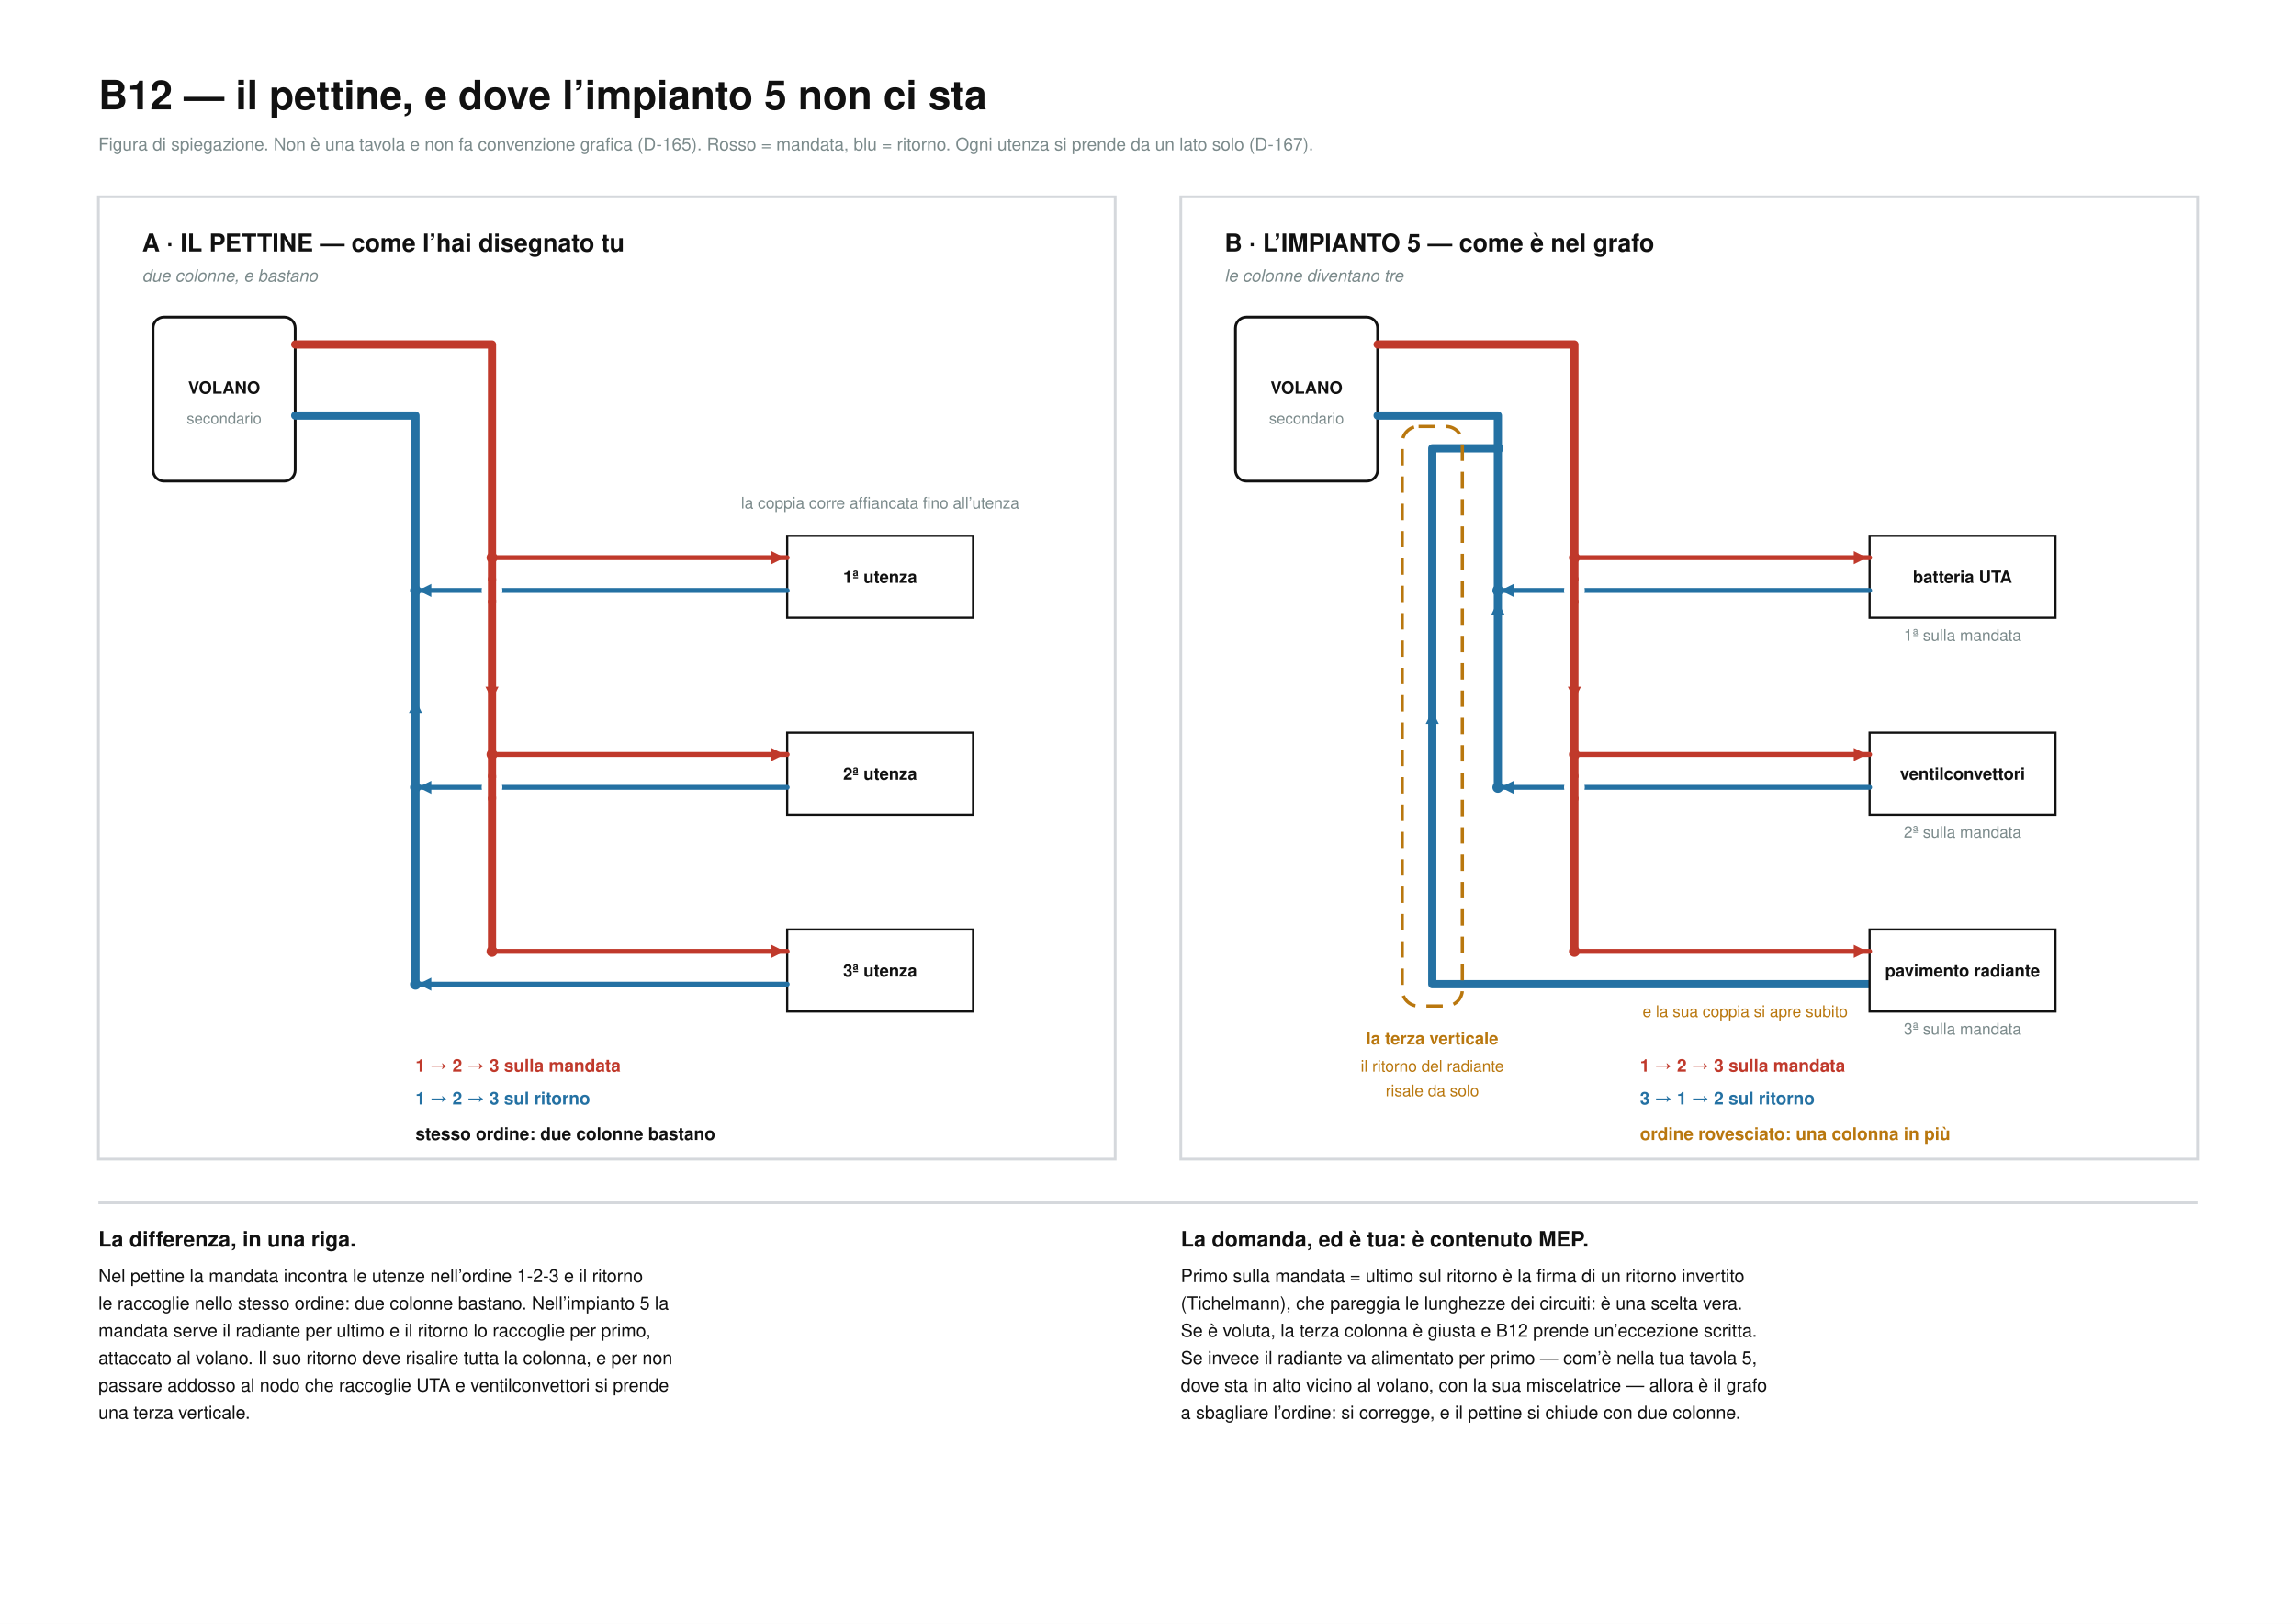
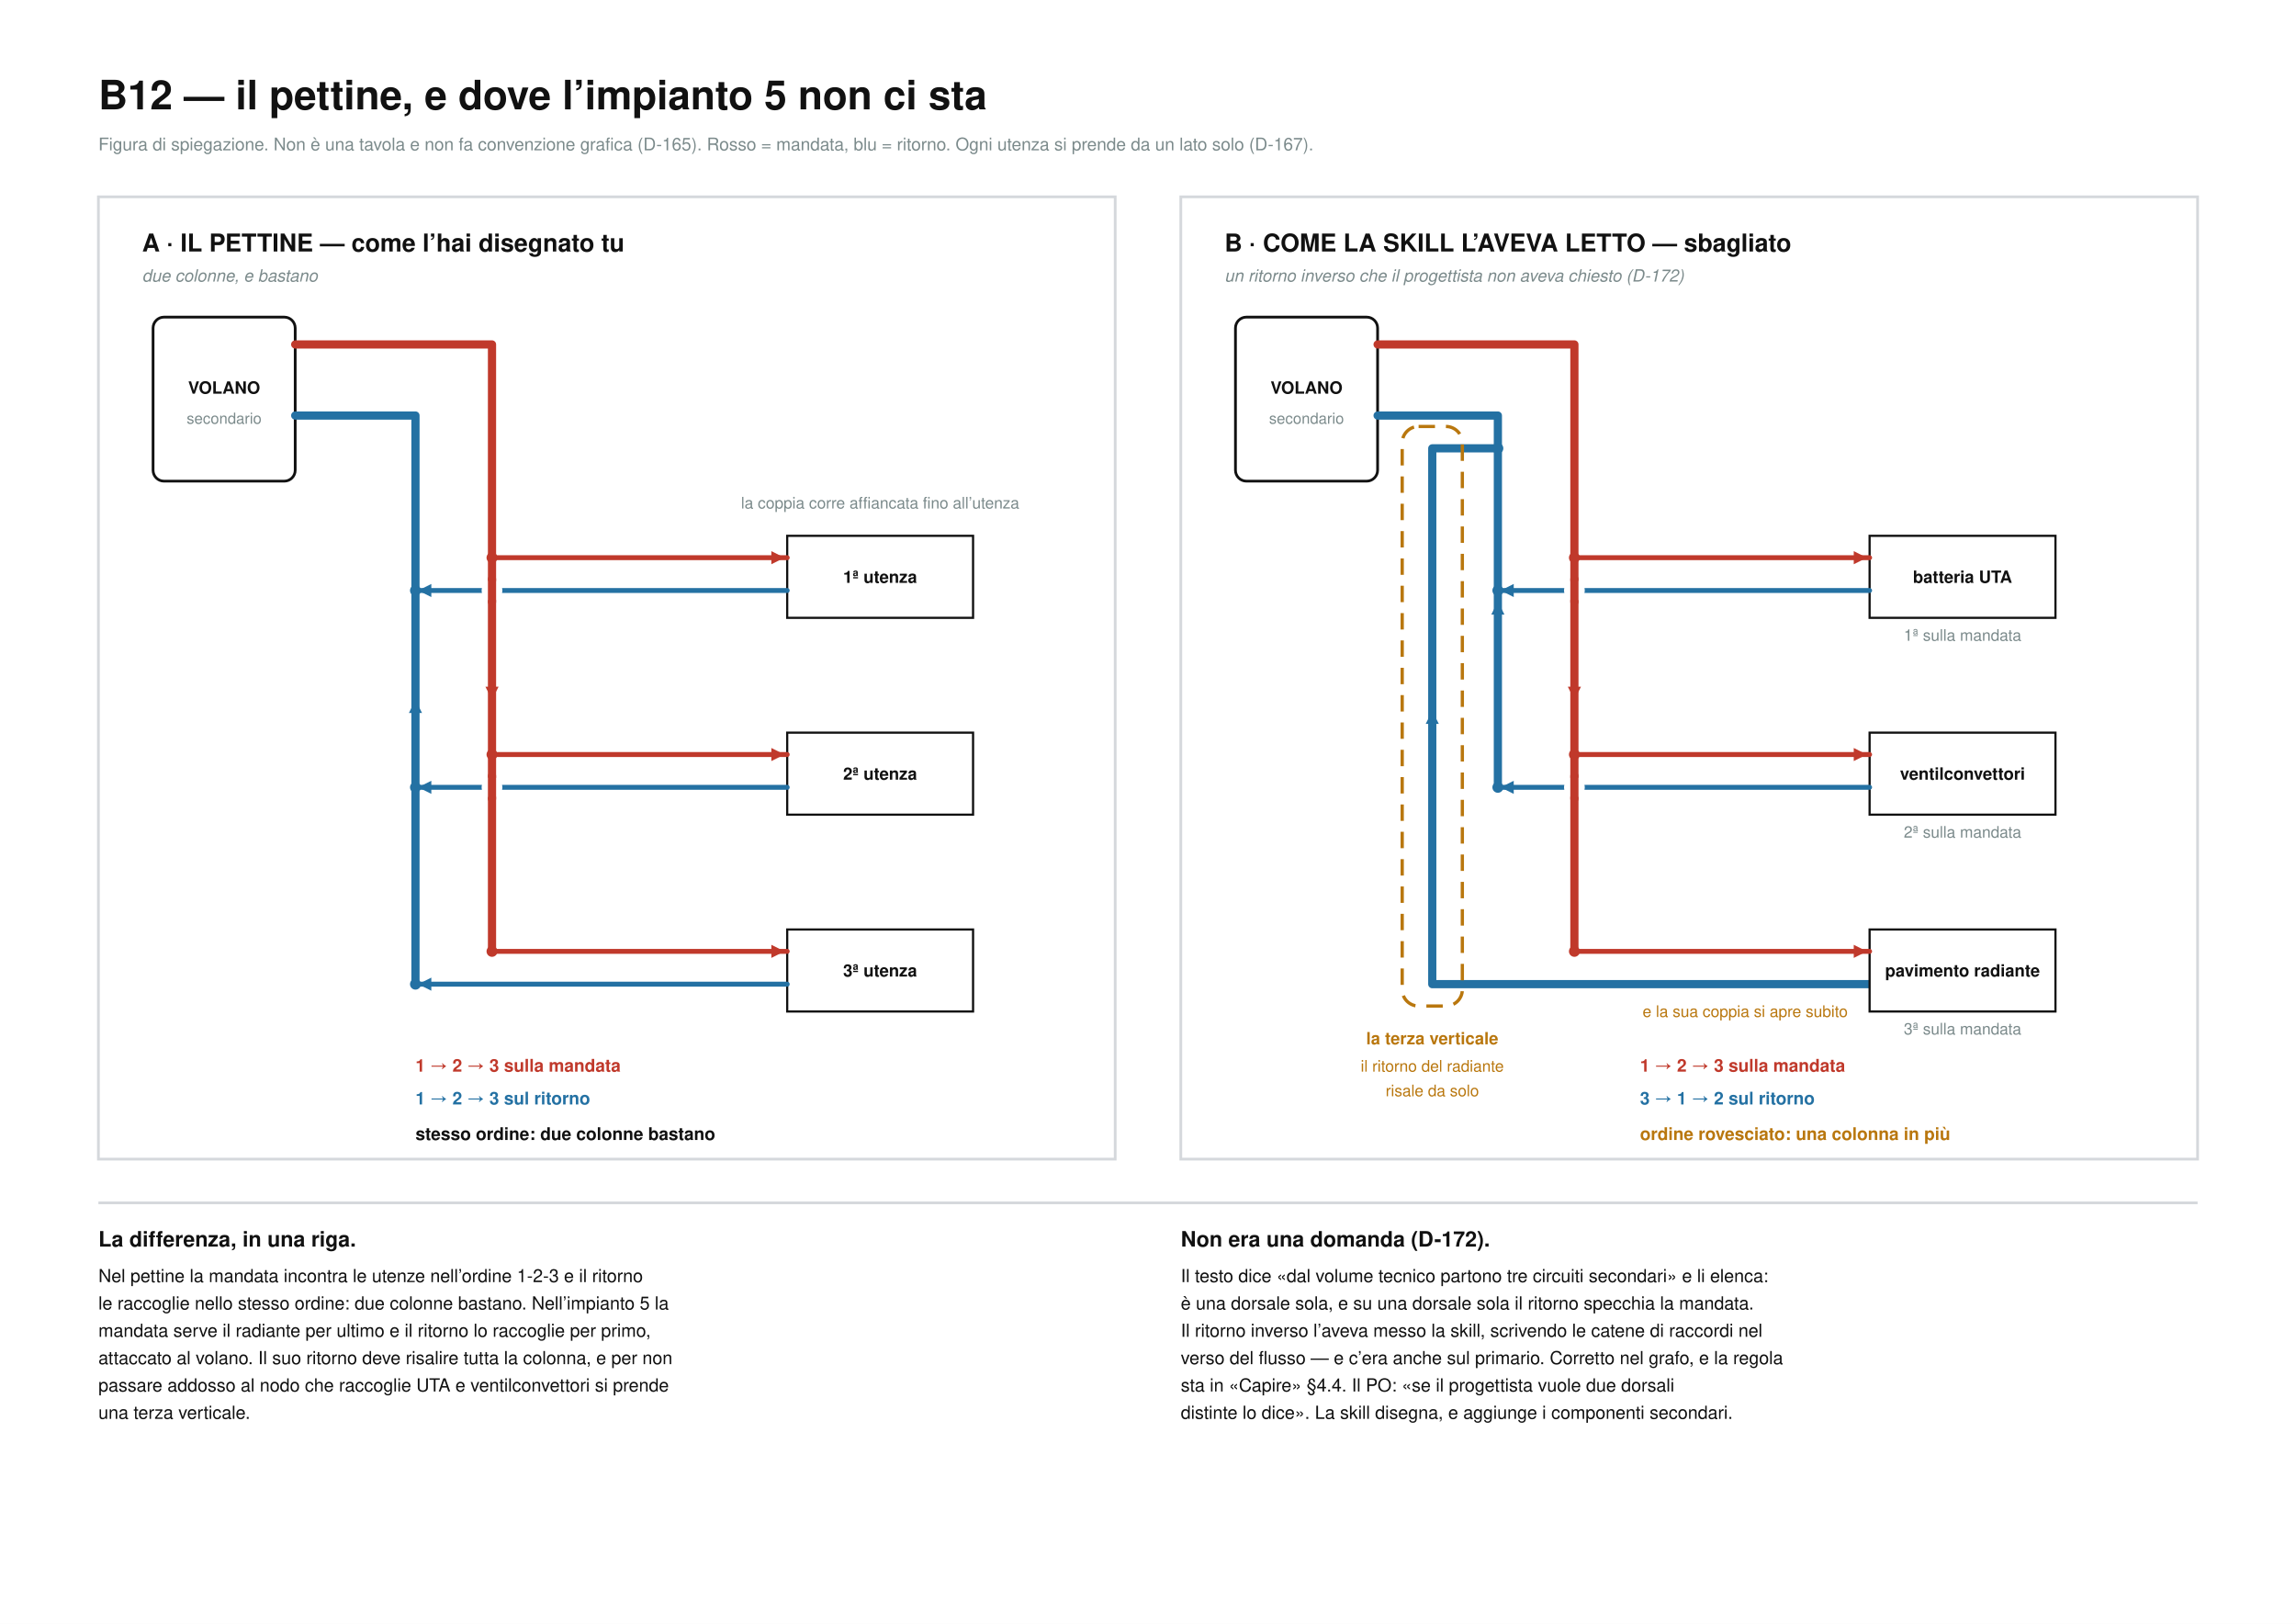
<svg xmlns="http://www.w3.org/2000/svg" width="420mm" height="297mm" viewBox="0 0 420 297">
  <rect width="420" height="297" fill="#ffffff" />
  <text x="18" y="20" font-family="Helvetica,Arial,sans-serif" font-size="7.4" fill="#111111" font-weight="bold" font-style="normal" text-anchor="start">B12 — il pettine, e dove l’impianto 5 non ci sta</text>
  <text x="18" y="27.5" font-family="Helvetica,Arial,sans-serif" font-size="3.2" fill="#7b8a8b" font-weight="normal" font-style="normal" text-anchor="start">Figura di spiegazione. Non è una tavola e non fa convenzione grafica (D-165). Rosso = mandata, blu = ritorno. Ogni utenza si prende da un lato solo (D-167).</text>
  <rect x="18" y="36" width="186" height="176" fill="none" stroke="#d5d8dc" stroke-width="0.5" />
  <rect x="216" y="36" width="186" height="176" fill="none" stroke="#d5d8dc" stroke-width="0.5" />
  <text x="26" y="46" font-family="Helvetica,Arial,sans-serif" font-size="4.5" fill="#111111" font-weight="bold" font-style="normal" text-anchor="start">A · IL PETTINE — come l’hai disegnato tu</text>
  <text x="26" y="51.5" font-family="Helvetica,Arial,sans-serif" font-size="3.1" fill="#7b8a8b" font-weight="normal" font-style="italic" text-anchor="start">due colonne, e bastano</text>
-   <text x="224" y="46" font-family="Helvetica,Arial,sans-serif" font-size="4.5" fill="#111111" font-weight="bold" font-style="normal" text-anchor="start">B · L’IMPIANTO 5 — come è nel grafo</text>
-   <text x="224" y="51.5" font-family="Helvetica,Arial,sans-serif" font-size="3.1" fill="#7b8a8b" font-weight="normal" font-style="italic" text-anchor="start">le colonne diventano tre</text>
+   <text x="224" y="46" font-family="Helvetica,Arial,sans-serif" font-size="4.5" fill="#111111" font-weight="bold" font-style="normal" text-anchor="start">B · COME LA SKILL L’AVEVA LETTO — sbagliato</text>
+   <text x="224" y="51.5" font-family="Helvetica,Arial,sans-serif" font-size="3.1" fill="#7b8a8b" font-weight="normal" font-style="italic" text-anchor="start">un ritorno inverso che il progettista non aveva chiesto (D-172)</text>
  <rect x="28" y="58" width="26" height="30" rx="2" fill="#ffffff" stroke="#111111" stroke-width="0.5" />
  <text x="41" y="72" font-family="Helvetica,Arial,sans-serif" font-size="3.1" fill="#111111" font-weight="bold" font-style="normal" text-anchor="middle">VOLANO</text>
  <text x="41" y="77.5" font-family="Helvetica,Arial,sans-serif" font-size="2.8" fill="#7b8a8b" font-weight="normal" font-style="normal" text-anchor="middle">secondario</text>
  <path d="M54 63 L90 63 L90 174" fill="none" stroke="#c0392b" stroke-width="1.5" stroke-linecap="round" stroke-linejoin="round" />
  <polygon points="90,128 88.8,125.6 91.2,125.6" fill="#c0392b" />
  <path d="M76 180 L76 76 L54 76" fill="none" stroke="#2471a3" stroke-width="1.5" stroke-linecap="round" stroke-linejoin="round" />
  <polygon points="76,128 74.8,130.4 77.2,130.4" fill="#2471a3" />
  <rect x="144" y="98" width="34" height="15" fill="#ffffff" stroke="#111111" stroke-width="0.4" />
  <text x="161" y="106.6" font-family="Helvetica,Arial,sans-serif" font-size="3.1" fill="#111111" font-weight="bold" font-style="normal" text-anchor="middle">1ª utenza</text>
  <path d="M90 102 L144 102" fill="none" stroke="#c0392b" stroke-width="0.9" stroke-linecap="round" stroke-linejoin="round" />
  <polygon points="143.5,102 141.1,100.8 141.1,103.2" fill="#c0392b" />
  <circle cx="90" cy="102" r="1.0" fill="#c0392b" />
  <path d="M144 108 L76 108" fill="none" stroke="#2471a3" stroke-width="0.9" stroke-linecap="round" stroke-linejoin="round" />
  <polygon points="76.5,108 78.9,106.8 78.9,109.2" fill="#2471a3" />
  <circle cx="76" cy="108" r="1.0" fill="#2471a3" />
  <circle cx="90" cy="108" r="1.9" fill="#ffffff" stroke="none" />
  <path d="M90 105.9 L90 110.1" fill="none" stroke="#c0392b" stroke-width="1.5" stroke-linecap="round" stroke-linejoin="round" />
  <rect x="144" y="134" width="34" height="15" fill="#ffffff" stroke="#111111" stroke-width="0.4" />
  <text x="161" y="142.6" font-family="Helvetica,Arial,sans-serif" font-size="3.1" fill="#111111" font-weight="bold" font-style="normal" text-anchor="middle">2ª utenza</text>
  <path d="M90 138 L144 138" fill="none" stroke="#c0392b" stroke-width="0.9" stroke-linecap="round" stroke-linejoin="round" />
  <polygon points="143.5,138 141.1,136.8 141.1,139.2" fill="#c0392b" />
  <circle cx="90" cy="138" r="1.0" fill="#c0392b" />
  <path d="M144 144 L76 144" fill="none" stroke="#2471a3" stroke-width="0.9" stroke-linecap="round" stroke-linejoin="round" />
  <polygon points="76.5,144 78.9,142.8 78.9,145.2" fill="#2471a3" />
  <circle cx="76" cy="144" r="1.0" fill="#2471a3" />
  <circle cx="90" cy="144" r="1.9" fill="#ffffff" stroke="none" />
  <path d="M90 141.9 L90 146.1" fill="none" stroke="#c0392b" stroke-width="1.5" stroke-linecap="round" stroke-linejoin="round" />
  <rect x="144" y="170" width="34" height="15" fill="#ffffff" stroke="#111111" stroke-width="0.4" />
  <text x="161" y="178.6" font-family="Helvetica,Arial,sans-serif" font-size="3.1" fill="#111111" font-weight="bold" font-style="normal" text-anchor="middle">3ª utenza</text>
  <path d="M90 174 L144 174" fill="none" stroke="#c0392b" stroke-width="0.9" stroke-linecap="round" stroke-linejoin="round" />
  <polygon points="143.5,174 141.1,172.8 141.1,175.2" fill="#c0392b" />
  <circle cx="90" cy="174" r="1.0" fill="#c0392b" />
  <path d="M144 180 L76 180" fill="none" stroke="#2471a3" stroke-width="0.9" stroke-linecap="round" stroke-linejoin="round" />
  <polygon points="76.5,180 78.9,178.8 78.9,181.2" fill="#2471a3" />
  <circle cx="76" cy="180" r="1.0" fill="#2471a3" />
  <text x="161" y="93" font-family="Helvetica,Arial,sans-serif" font-size="2.9" fill="#7b8a8b" font-weight="normal" font-style="normal" text-anchor="middle">la coppia corre affiancata fino all’utenza</text>
  <text x="76" y="196" font-family="Helvetica,Arial,sans-serif" font-size="3.2" fill="#c0392b" font-weight="bold" font-style="normal" text-anchor="start">1 → 2 → 3 sulla mandata</text>
  <text x="76" y="202" font-family="Helvetica,Arial,sans-serif" font-size="3.2" fill="#2471a3" font-weight="bold" font-style="normal" text-anchor="start">1 → 2 → 3 sul ritorno</text>
  <text x="76" y="208.5" font-family="Helvetica,Arial,sans-serif" font-size="3.2" fill="#111111" font-weight="bold" font-style="normal" text-anchor="start">stesso ordine: due colonne bastano</text>
  <rect x="226" y="58" width="26" height="30" rx="2" fill="#ffffff" stroke="#111111" stroke-width="0.5" />
  <text x="239" y="72" font-family="Helvetica,Arial,sans-serif" font-size="3.1" fill="#111111" font-weight="bold" font-style="normal" text-anchor="middle">VOLANO</text>
  <text x="239" y="77.5" font-family="Helvetica,Arial,sans-serif" font-size="2.8" fill="#7b8a8b" font-weight="normal" font-style="normal" text-anchor="middle">secondario</text>
  <path d="M252 63 L288 63 L288 174" fill="none" stroke="#c0392b" stroke-width="1.5" stroke-linecap="round" stroke-linejoin="round" />
  <polygon points="288,128 286.8,125.6 289.2,125.6" fill="#c0392b" />
  <path d="M274 144 L274 76 L252 76" fill="none" stroke="#2471a3" stroke-width="1.5" stroke-linecap="round" stroke-linejoin="round" />
  <polygon points="274,110 272.8,112.4 275.2,112.4" fill="#2471a3" />
  <path d="M342 180 L262 180 L262 82 L274 82" fill="none" stroke="#2471a3" stroke-width="1.5" stroke-linecap="round" stroke-linejoin="round" />
  <polygon points="262,130 260.8,132.4 263.2,132.4" fill="#2471a3" />
  <circle cx="274" cy="82" r="1.0" fill="#2471a3" />
  <rect x="342" y="98" width="34" height="15" fill="#ffffff" stroke="#111111" stroke-width="0.4" />
  <text x="359" y="106.6" font-family="Helvetica,Arial,sans-serif" font-size="3.1" fill="#111111" font-weight="bold" font-style="normal" text-anchor="middle">batteria UTA</text>
  <text x="359" y="117.2" font-family="Helvetica,Arial,sans-serif" font-size="2.9" fill="#7b8a8b" font-weight="normal" font-style="normal" text-anchor="middle">1ª sulla mandata</text>
  <path d="M288 102 L342 102" fill="none" stroke="#c0392b" stroke-width="0.9" stroke-linecap="round" stroke-linejoin="round" />
  <polygon points="341.5,102 339.1,100.8 339.1,103.2" fill="#c0392b" />
  <circle cx="288" cy="102" r="1.0" fill="#c0392b" />
  <path d="M342 108 L274 108" fill="none" stroke="#2471a3" stroke-width="0.9" stroke-linecap="round" stroke-linejoin="round" />
  <polygon points="274.5,108 276.9,106.8 276.9,109.2" fill="#2471a3" />
  <circle cx="274" cy="108" r="1.0" fill="#2471a3" />
  <circle cx="288" cy="108" r="1.9" fill="#ffffff" stroke="none" />
  <path d="M288 105.9 L288 110.1" fill="none" stroke="#c0392b" stroke-width="1.5" stroke-linecap="round" stroke-linejoin="round" />
  <rect x="342" y="134" width="34" height="15" fill="#ffffff" stroke="#111111" stroke-width="0.4" />
  <text x="359" y="142.6" font-family="Helvetica,Arial,sans-serif" font-size="3.1" fill="#111111" font-weight="bold" font-style="normal" text-anchor="middle">ventilconvettori</text>
  <text x="359" y="153.2" font-family="Helvetica,Arial,sans-serif" font-size="2.9" fill="#7b8a8b" font-weight="normal" font-style="normal" text-anchor="middle">2ª sulla mandata</text>
  <path d="M288 138 L342 138" fill="none" stroke="#c0392b" stroke-width="0.9" stroke-linecap="round" stroke-linejoin="round" />
  <polygon points="341.5,138 339.1,136.8 339.1,139.2" fill="#c0392b" />
  <circle cx="288" cy="138" r="1.0" fill="#c0392b" />
  <path d="M342 144 L274 144" fill="none" stroke="#2471a3" stroke-width="0.9" stroke-linecap="round" stroke-linejoin="round" />
  <polygon points="274.5,144 276.9,142.8 276.9,145.2" fill="#2471a3" />
  <circle cx="274" cy="144" r="1.0" fill="#2471a3" />
  <circle cx="288" cy="144" r="1.9" fill="#ffffff" stroke="none" />
  <path d="M288 141.9 L288 146.1" fill="none" stroke="#c0392b" stroke-width="1.5" stroke-linecap="round" stroke-linejoin="round" />
  <rect x="342" y="170" width="34" height="15" fill="#ffffff" stroke="#111111" stroke-width="0.4" />
  <text x="359" y="178.6" font-family="Helvetica,Arial,sans-serif" font-size="3.1" fill="#111111" font-weight="bold" font-style="normal" text-anchor="middle">pavimento radiante</text>
  <text x="359" y="189.2" font-family="Helvetica,Arial,sans-serif" font-size="2.9" fill="#7b8a8b" font-weight="normal" font-style="normal" text-anchor="middle">3ª sulla mandata</text>
  <path d="M288 174 L342 174" fill="none" stroke="#c0392b" stroke-width="0.9" stroke-linecap="round" stroke-linejoin="round" />
  <polygon points="341.5,174 339.1,172.8 339.1,175.2" fill="#c0392b" />
  <circle cx="288" cy="174" r="1.0" fill="#c0392b" />
  <rect x="256.5" y="78" width="11" height="106" fill="none" stroke="#b9770e" stroke-width="0.6" stroke-dasharray="3 2" rx="3" />
  <text x="262" y="191" font-family="Helvetica,Arial,sans-serif" font-size="3.1" fill="#b9770e" font-weight="bold" font-style="normal" text-anchor="middle">la terza verticale</text>
  <text x="262" y="196" font-family="Helvetica,Arial,sans-serif" font-size="2.9" fill="#b9770e" font-weight="normal" font-style="normal" text-anchor="middle">il ritorno del radiante</text>
  <text x="262" y="200.5" font-family="Helvetica,Arial,sans-serif" font-size="2.9" fill="#b9770e" font-weight="normal" font-style="normal" text-anchor="middle">risale da solo</text>
  <text x="338" y="186" font-family="Helvetica,Arial,sans-serif" font-size="2.9" fill="#b9770e" font-weight="normal" font-style="normal" text-anchor="end">e la sua coppia si apre subito</text>
  <text x="300" y="196" font-family="Helvetica,Arial,sans-serif" font-size="3.2" fill="#c0392b" font-weight="bold" font-style="normal" text-anchor="start">1 → 2 → 3 sulla mandata</text>
  <text x="300" y="202" font-family="Helvetica,Arial,sans-serif" font-size="3.2" fill="#2471a3" font-weight="bold" font-style="normal" text-anchor="start">3 → 1 → 2 sul ritorno</text>
  <text x="300" y="208.5" font-family="Helvetica,Arial,sans-serif" font-size="3.2" fill="#b9770e" font-weight="bold" font-style="normal" text-anchor="start">ordine rovesciato: una colonna in più</text>
  <line x1="18" y1="220" x2="402" y2="220" stroke="#d5d8dc" stroke-width="0.5" />
  <text x="18" y="228" font-family="Helvetica,Arial,sans-serif" font-size="3.9" fill="#111111" font-weight="bold" font-style="normal" text-anchor="start">La differenza, in una riga.</text>
  <text x="18" y="234.5" font-family="Helvetica,Arial,sans-serif" font-size="3.3" fill="#111111" font-weight="normal" font-style="normal" text-anchor="start">Nel pettine la mandata incontra le utenze nell’ordine 1-2-3 e il ritorno</text>
  <text x="18" y="239.5" font-family="Helvetica,Arial,sans-serif" font-size="3.3" fill="#111111" font-weight="normal" font-style="normal" text-anchor="start">le raccoglie nello stesso ordine: due colonne bastano. Nell’impianto 5 la</text>
  <text x="18" y="244.5" font-family="Helvetica,Arial,sans-serif" font-size="3.3" fill="#111111" font-weight="normal" font-style="normal" text-anchor="start">mandata serve il radiante per ultimo e il ritorno lo raccoglie per primo,</text>
  <text x="18" y="249.5" font-family="Helvetica,Arial,sans-serif" font-size="3.3" fill="#111111" font-weight="normal" font-style="normal" text-anchor="start">attaccato al volano. Il suo ritorno deve risalire tutta la colonna, e per non</text>
  <text x="18" y="254.5" font-family="Helvetica,Arial,sans-serif" font-size="3.3" fill="#111111" font-weight="normal" font-style="normal" text-anchor="start">passare addosso al nodo che raccoglie UTA e ventilconvettori si prende</text>
  <text x="18" y="259.5" font-family="Helvetica,Arial,sans-serif" font-size="3.3" fill="#111111" font-weight="normal" font-style="normal" text-anchor="start">una terza verticale.</text>
-   <text x="216" y="228" font-family="Helvetica,Arial,sans-serif" font-size="3.9" fill="#111111" font-weight="bold" font-style="normal" text-anchor="start">La domanda, ed è tua: è contenuto MEP.</text>
-   <text x="216" y="234.5" font-family="Helvetica,Arial,sans-serif" font-size="3.3" fill="#111111" font-weight="normal" font-style="normal" text-anchor="start">Primo sulla mandata = ultimo sul ritorno è la firma di un ritorno invertito</text>
-   <text x="216" y="239.5" font-family="Helvetica,Arial,sans-serif" font-size="3.3" fill="#111111" font-weight="normal" font-style="normal" text-anchor="start">(Tichelmann), che pareggia le lunghezze dei circuiti: è una scelta vera.</text>
-   <text x="216" y="244.5" font-family="Helvetica,Arial,sans-serif" font-size="3.3" fill="#111111" font-weight="normal" font-style="normal" text-anchor="start">Se è voluta, la terza colonna è giusta e B12 prende un’eccezione scritta.</text>
-   <text x="216" y="249.5" font-family="Helvetica,Arial,sans-serif" font-size="3.3" fill="#111111" font-weight="normal" font-style="normal" text-anchor="start">Se invece il radiante va alimentato per primo — com’è nella tua tavola 5,</text>
-   <text x="216" y="254.5" font-family="Helvetica,Arial,sans-serif" font-size="3.3" fill="#111111" font-weight="normal" font-style="normal" text-anchor="start">dove sta in alto vicino al volano, con la sua miscelatrice — allora è il grafo</text>
-   <text x="216" y="259.5" font-family="Helvetica,Arial,sans-serif" font-size="3.3" fill="#111111" font-weight="normal" font-style="normal" text-anchor="start">a sbagliare l’ordine: si corregge, e il pettine si chiude con due colonne.</text>
+   <text x="216" y="228" font-family="Helvetica,Arial,sans-serif" font-size="3.9" fill="#111111" font-weight="bold" font-style="normal" text-anchor="start">Non era una domanda (D-172).</text>
+   <text x="216" y="234.5" font-family="Helvetica,Arial,sans-serif" font-size="3.3" fill="#111111" font-weight="normal" font-style="normal" text-anchor="start">Il testo dice «dal volume tecnico partono tre circuiti secondari» e li elenca:</text>
+   <text x="216" y="239.5" font-family="Helvetica,Arial,sans-serif" font-size="3.3" fill="#111111" font-weight="normal" font-style="normal" text-anchor="start">è una dorsale sola, e su una dorsale sola il ritorno specchia la mandata.</text>
+   <text x="216" y="244.5" font-family="Helvetica,Arial,sans-serif" font-size="3.3" fill="#111111" font-weight="normal" font-style="normal" text-anchor="start">Il ritorno inverso l’aveva messo la skill, scrivendo le catene di raccordi nel</text>
+   <text x="216" y="249.5" font-family="Helvetica,Arial,sans-serif" font-size="3.3" fill="#111111" font-weight="normal" font-style="normal" text-anchor="start">verso del flusso — e c’era anche sul primario. Corretto nel grafo, e la regola</text>
+   <text x="216" y="254.5" font-family="Helvetica,Arial,sans-serif" font-size="3.3" fill="#111111" font-weight="normal" font-style="normal" text-anchor="start">sta in «Capire» §4.4. Il PO: «se il progettista vuole due dorsali</text>
+   <text x="216" y="259.5" font-family="Helvetica,Arial,sans-serif" font-size="3.3" fill="#111111" font-weight="normal" font-style="normal" text-anchor="start">distinte lo dice». La skill disegna, e aggiunge i componenti secondari.</text>
</svg>
